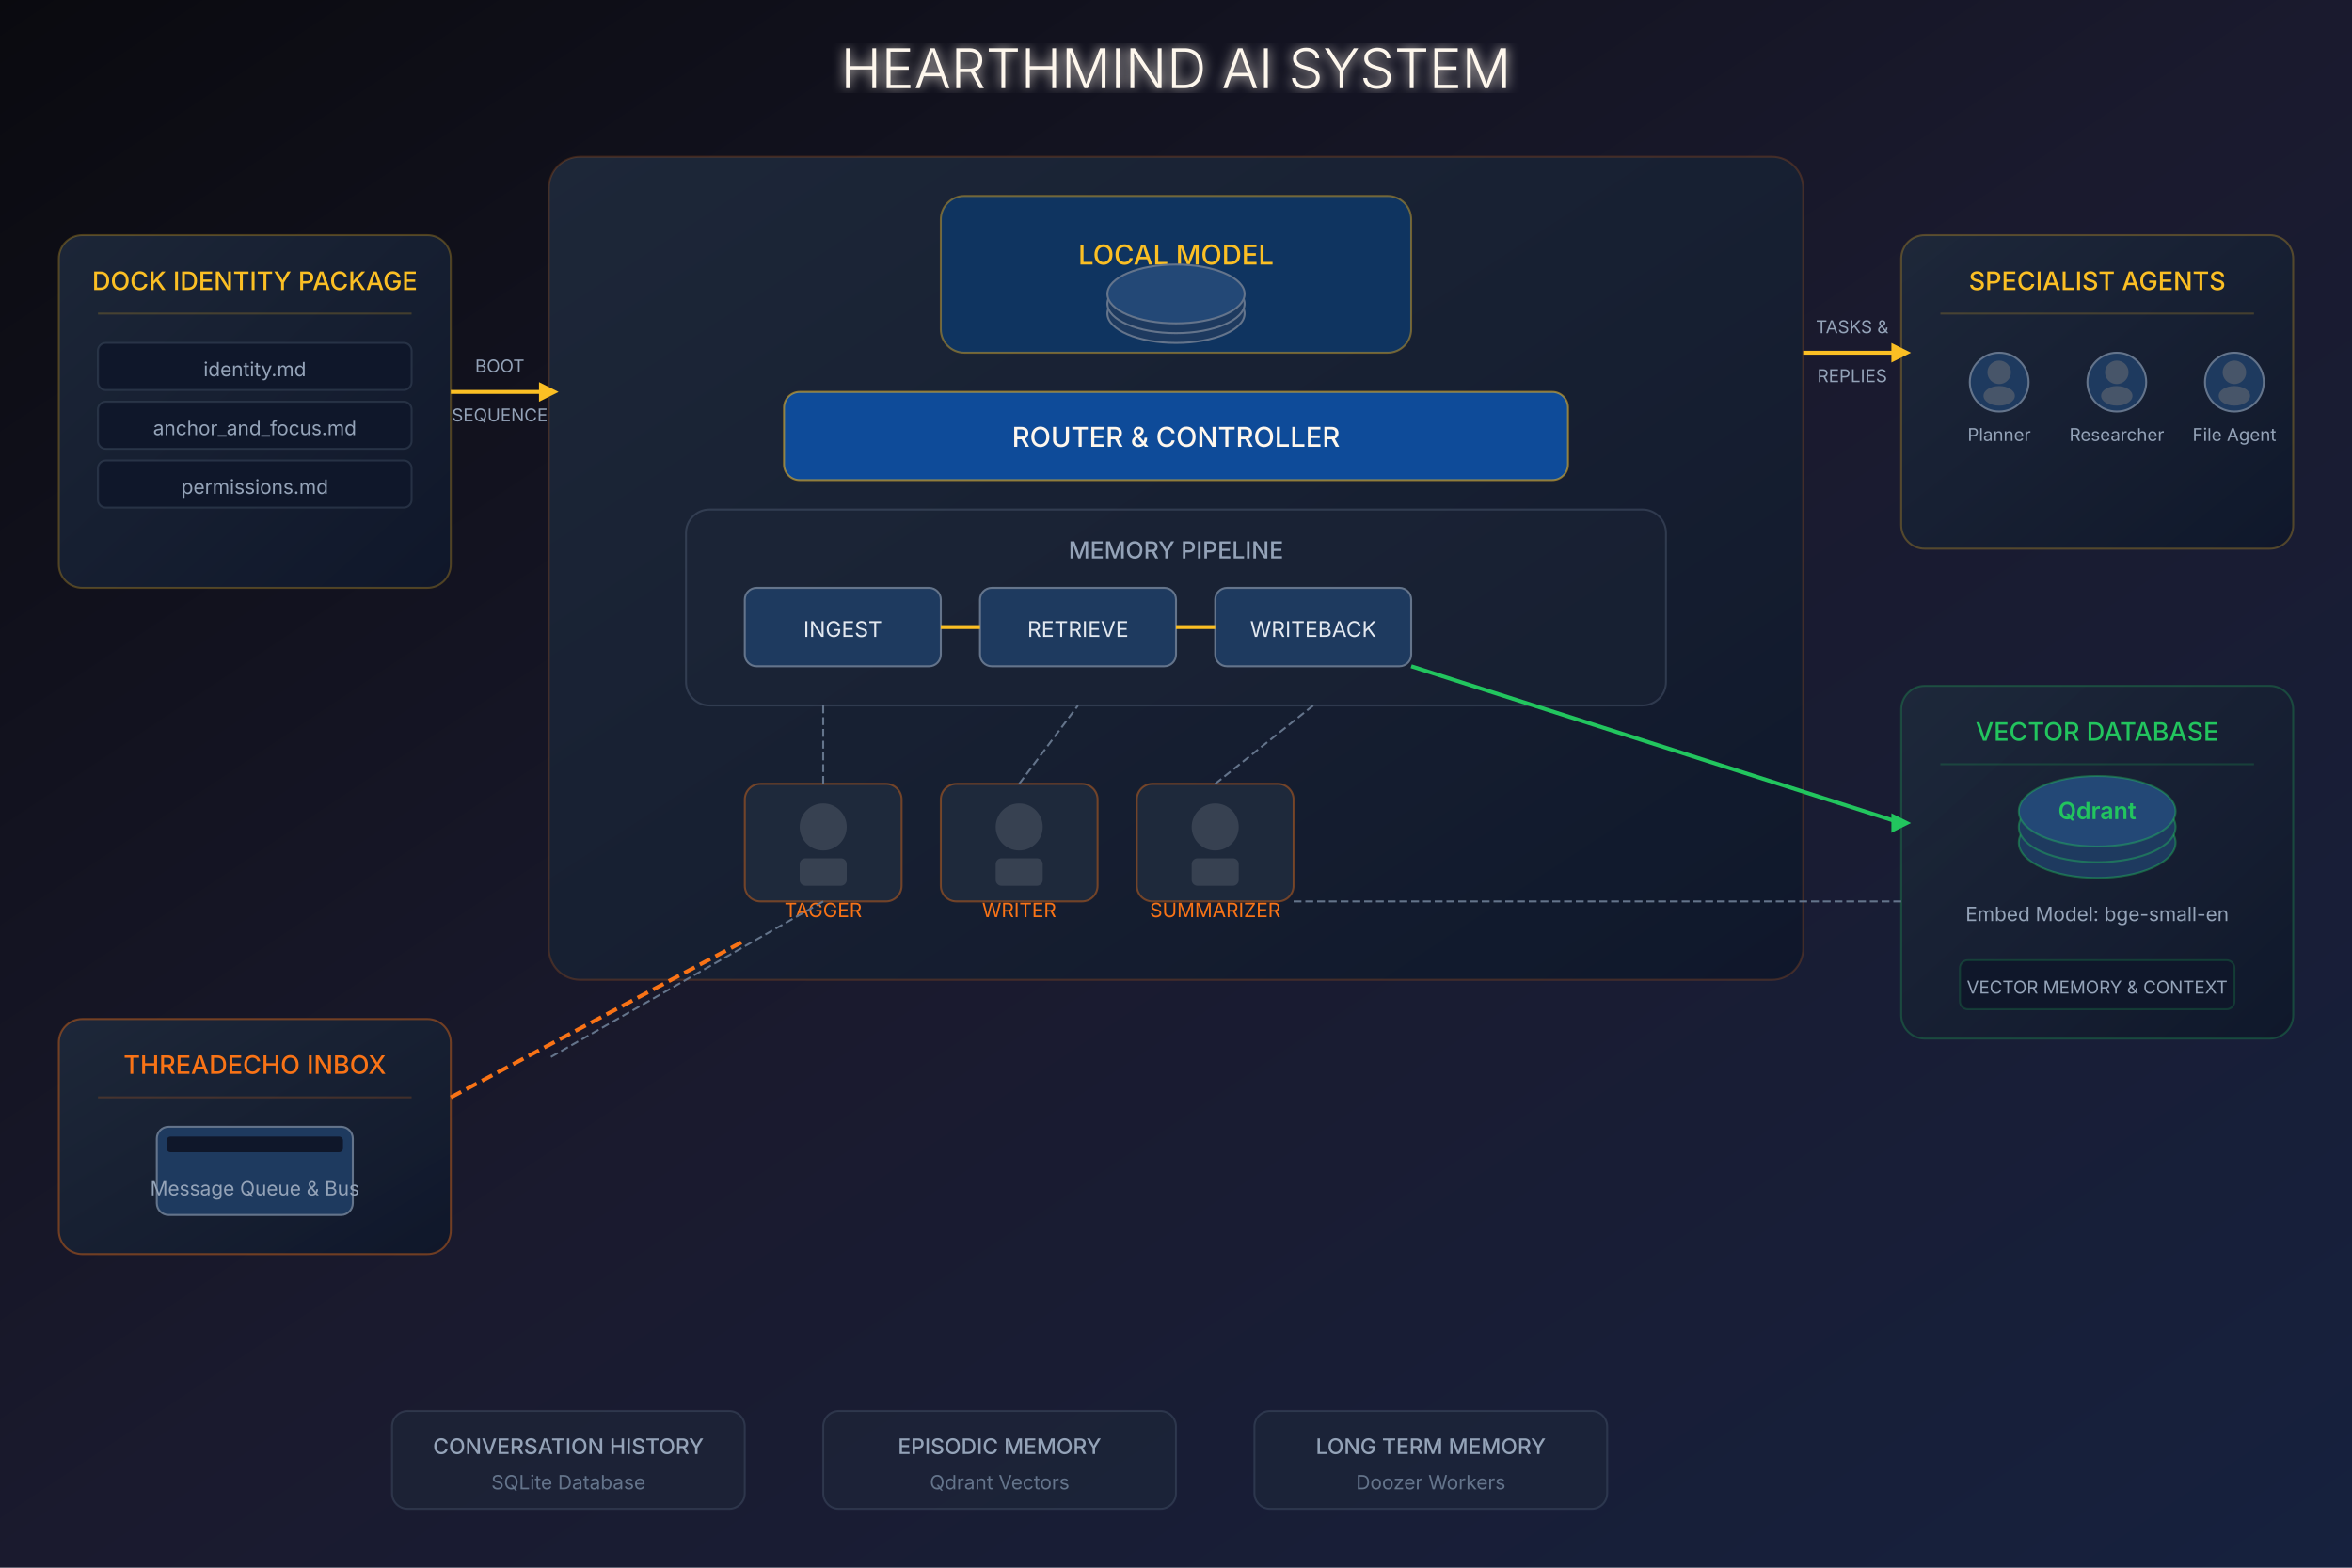
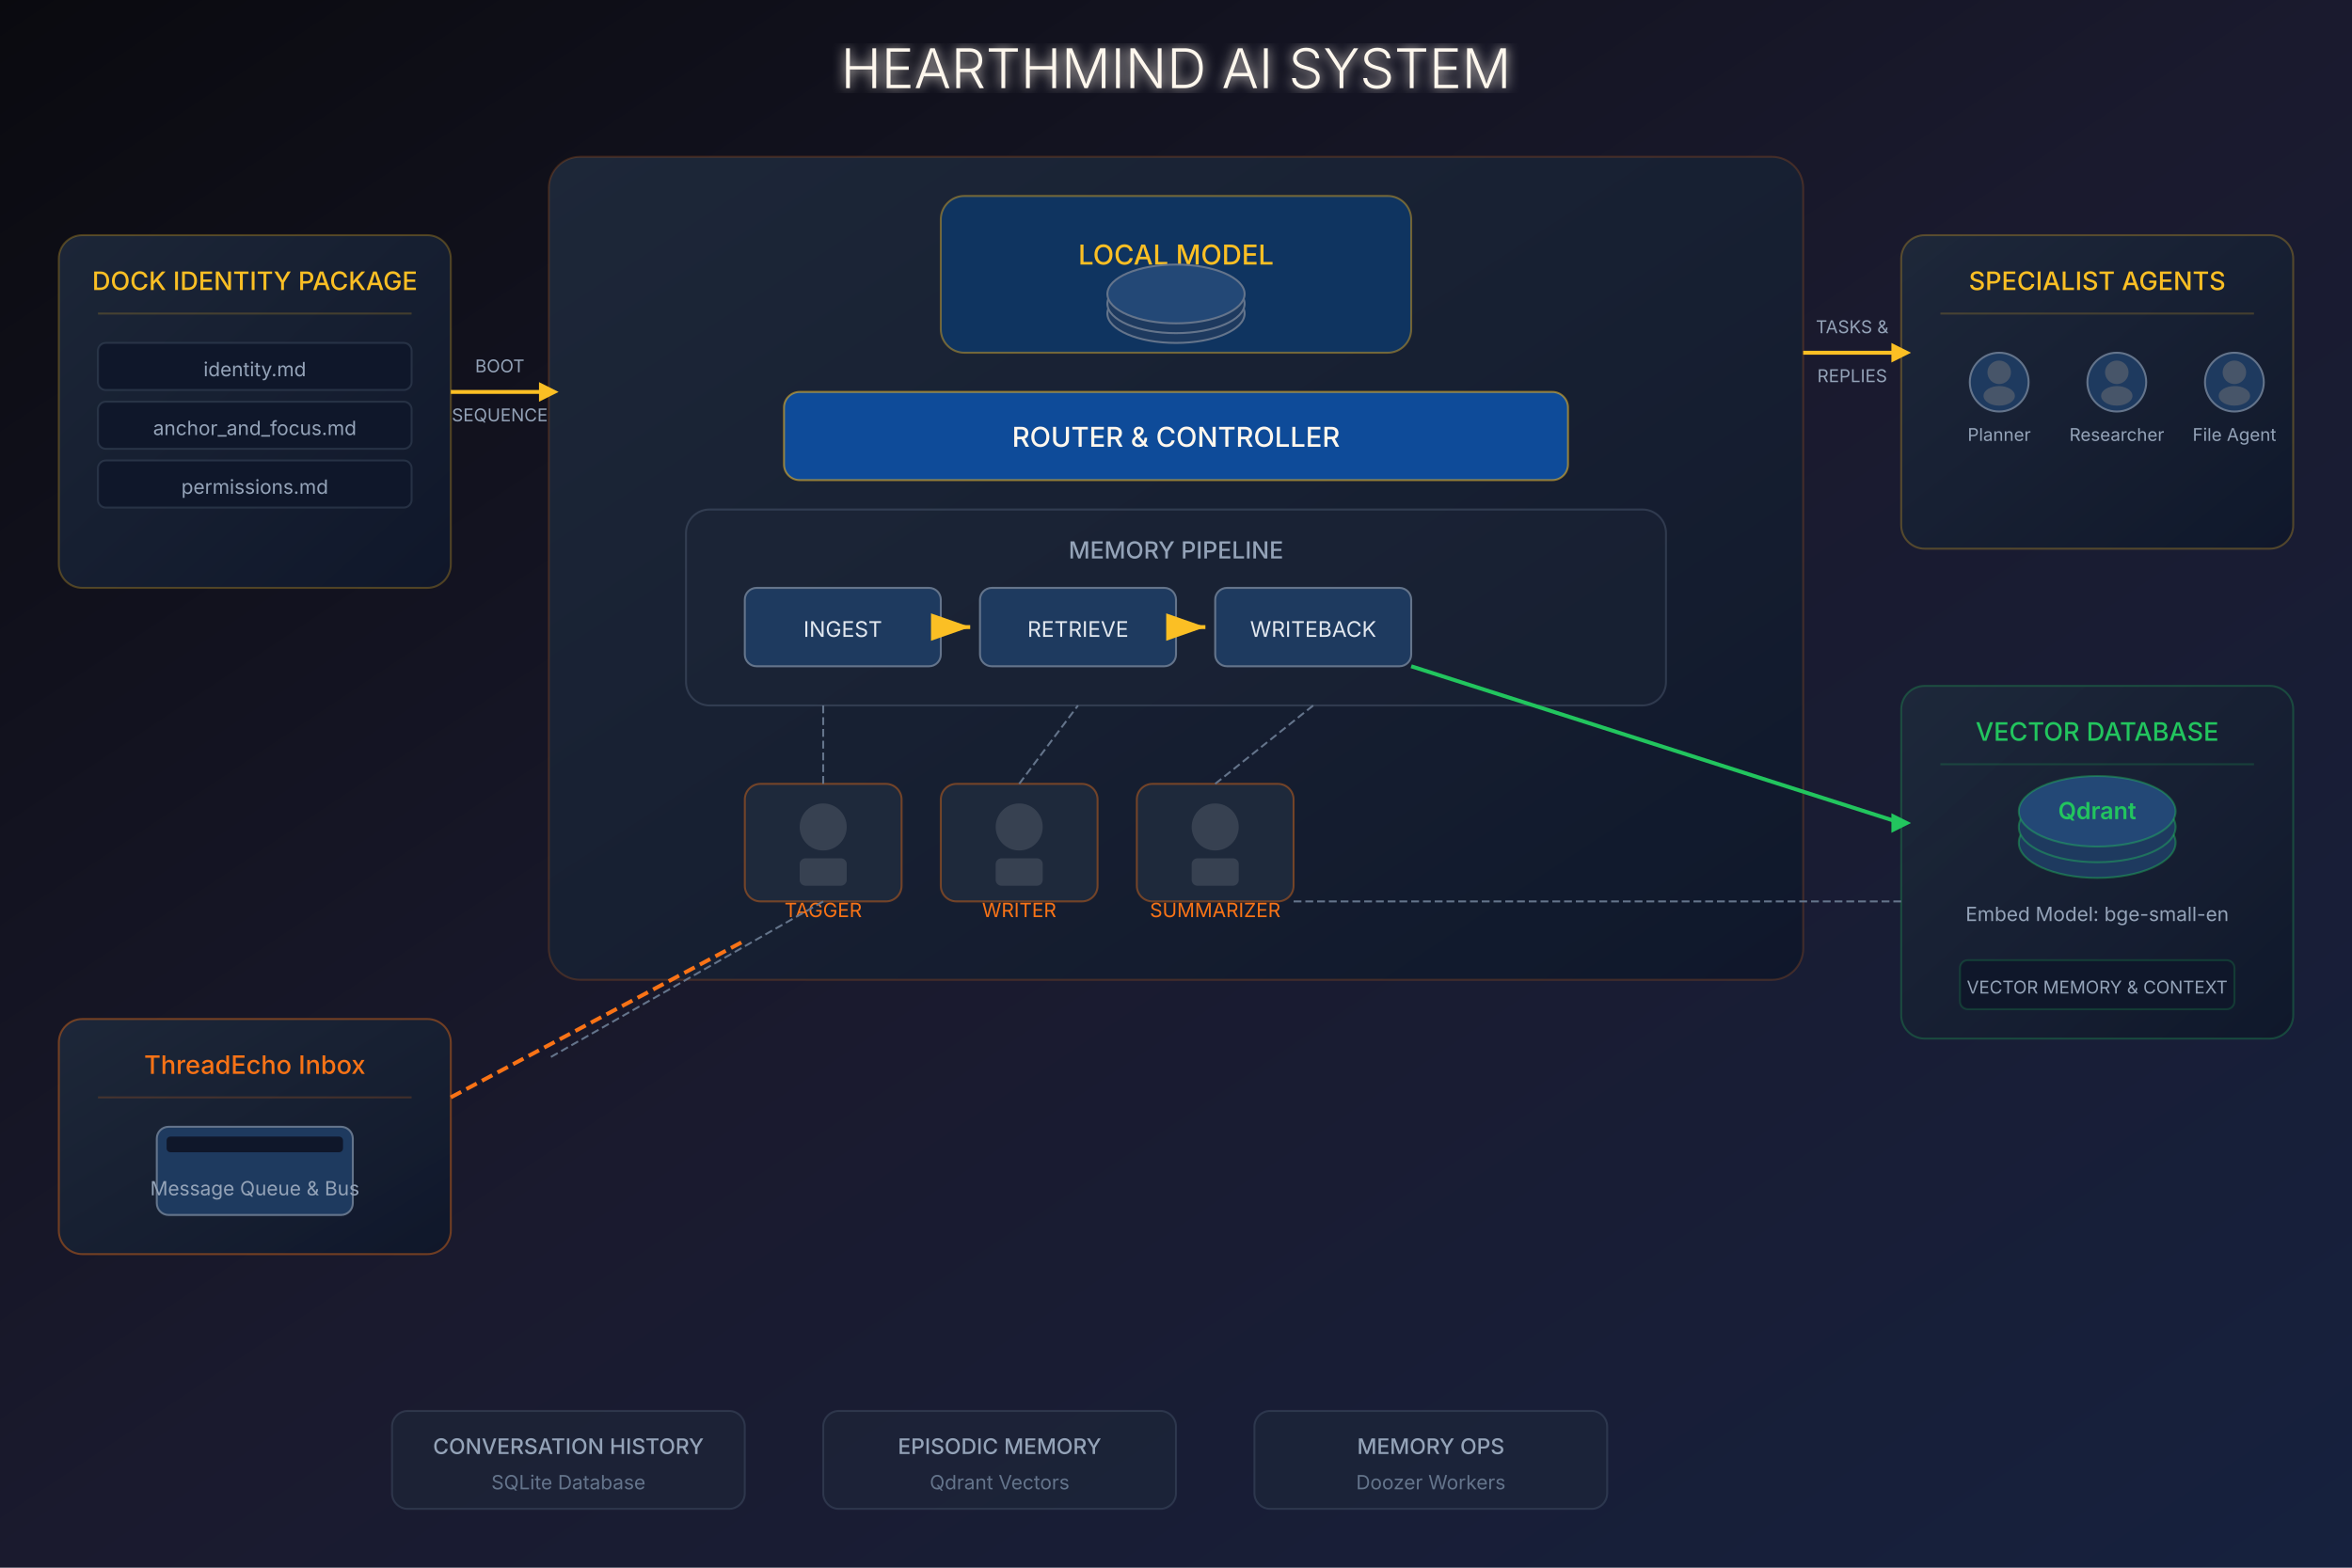
<svg xmlns="http://www.w3.org/2000/svg" viewBox="0 0 1200 800" style="font-family: 'Inter', -apple-system, sans-serif;">
  <defs>
    <linearGradient id="bgGrad" x1="0%" y1="0%" x2="100%" y2="100%">
      <stop offset="0%" style="stop-color:#0a0a0f" />
      <stop offset="50%" style="stop-color:#1a1a2e" />
      <stop offset="100%" style="stop-color:#16213e" />
    </linearGradient>
    <linearGradient id="emberGrad" x1="0%" y1="0%" x2="100%" y2="100%">
      <stop offset="0%" style="stop-color:#fbbf24" />
      <stop offset="100%" style="stop-color:#f97316" />
    </linearGradient>
    <linearGradient id="cardGrad" x1="0%" y1="0%" x2="100%" y2="100%">
      <stop offset="0%" style="stop-color:#1e293b;stop-opacity:0.9" />
      <stop offset="100%" style="stop-color:#0f172a;stop-opacity:0.95" />
    </linearGradient>
    <filter id="glow">
      <feGaussianBlur stdDeviation="3" result="coloredBlur" />
      <feMerge>
        <feMergeNode in="coloredBlur" />
        <feMergeNode in="SourceGraphic" />
      </feMerge>
    </filter>
+     <marker id="arrowhead" markerWidth="10" markerHeight="7" refX="10" refY="3.5" orient="auto">
+       <polygon points="0 0, 10 3.5, 0 7" fill="#fbbf24" />
+     </marker>
  </defs>
  <rect width="1200" height="800" fill="url(#bgGrad)" />
  <text x="600" y="45" text-anchor="middle" fill="#fef7ed" font-size="28" font-weight="300" filter="url(#glow)">HEARTHMIND AI SYSTEM</text>
  <line x1="450" y1="60" x2="750" y2="60" stroke="url(#emberGrad)" stroke-width="2" opacity="0.6" />
  <rect x="280" y="80" width="640" height="420" rx="16" fill="url(#cardGrad)" stroke="#f9731633" stroke-width="1" />
  <rect x="480" y="100" width="240" height="80" rx="12" fill="#0f3460" stroke="#fbbf2466" stroke-width="1" />
  <text x="600" y="135" text-anchor="middle" fill="#fbbf24" font-size="14" font-weight="500">LOCAL MODEL</text>
  <ellipse cx="600" cy="160" rx="35" ry="15" fill="#1e3a5f" stroke="#64748b" stroke-width="1" />
  <ellipse cx="600" cy="155" rx="35" ry="15" fill="#1e3a5f" stroke="#64748b" stroke-width="1" />
  <ellipse cx="600" cy="150" rx="35" ry="15" fill="#234876" stroke="#64748b" stroke-width="1" />
  <rect x="400" y="200" width="400" height="45" rx="8" fill="#0e4b99" stroke="#fbbf2488" stroke-width="1" />
  <text x="600" y="228" text-anchor="middle" fill="#fef7ed" font-size="14" font-weight="500">ROUTER &amp; CONTROLLER</text>
  <rect x="350" y="260" width="500" height="100" rx="12" fill="#1e293b55" stroke="#64748b55" stroke-width="1" />
  <text x="600" y="285" text-anchor="middle" fill="#94a3b8" font-size="12" font-weight="500">MEMORY PIPELINE</text>
  <rect x="380" y="300" width="100" height="40" rx="6" fill="#1e3a5f" stroke="#64748b" stroke-width="1" />
  <text x="430" y="325" text-anchor="middle" fill="#e2e8f0" font-size="11">INGEST</text>
  <rect x="500" y="300" width="100" height="40" rx="6" fill="#1e3a5f" stroke="#64748b" stroke-width="1" />
  <text x="550" y="325" text-anchor="middle" fill="#e2e8f0" font-size="11">RETRIEVE</text>
  <rect x="620" y="300" width="100" height="40" rx="6" fill="#1e3a5f" stroke="#64748b" stroke-width="1" />
  <text x="670" y="325" text-anchor="middle" fill="#e2e8f0" font-size="11">WRITEBACK</text>
-   <path d="M480 320 L500 320" stroke="#fbbf24" stroke-width="2" fill="none" />
-   <path d="M600 320 L620 320" stroke="#fbbf24" stroke-width="2" fill="none" />
+   <path d="M480 320 L495 320" stroke="#fbbf24" stroke-width="2" fill="none" marker-end="url(#arrowhead)" />
+   <path d="M600 320 L615 320" stroke="#fbbf24" stroke-width="2" fill="none" marker-end="url(#arrowhead)" />
  <g transform="translate(380, 400)">
    <rect width="80" height="60" rx="8" fill="#1e293b" stroke="#f9731666" stroke-width="1" />
    <circle cx="40" cy="22" r="12" fill="#374151" />
    <rect x="28" y="38" width="24" height="14" rx="3" fill="#374151" />
    <text x="40" y="68" text-anchor="middle" fill="#f97316" font-size="10">TAGGER</text>
  </g>
  <g transform="translate(480, 400)">
    <rect width="80" height="60" rx="8" fill="#1e293b" stroke="#f9731666" stroke-width="1" />
    <circle cx="40" cy="22" r="12" fill="#374151" />
    <rect x="28" y="38" width="24" height="14" rx="3" fill="#374151" />
    <text x="40" y="68" text-anchor="middle" fill="#f97316" font-size="10">WRITER</text>
  </g>
  <g transform="translate(580, 400)">
    <rect width="80" height="60" rx="8" fill="#1e293b" stroke="#f9731666" stroke-width="1" />
    <circle cx="40" cy="22" r="12" fill="#374151" />
    <rect x="28" y="38" width="24" height="14" rx="3" fill="#374151" />
    <text x="40" y="68" text-anchor="middle" fill="#f97316" font-size="10">SUMMARIZER</text>
  </g>
  <path d="M420 400 L420 360" stroke="#64748b" stroke-width="1" stroke-dasharray="4,2" />
  <path d="M520 400 L550 360" stroke="#64748b" stroke-width="1" stroke-dasharray="4,2" />
  <path d="M620 400 L670 360" stroke="#64748b" stroke-width="1" stroke-dasharray="4,2" />
  <rect x="30" y="120" width="200" height="180" rx="12" fill="url(#cardGrad)" stroke="#fbbf2444" stroke-width="1" />
  <text x="130" y="148" text-anchor="middle" fill="#fbbf24" font-size="13" font-weight="500">DOCK IDENTITY PACKAGE</text>
  <line x1="50" y1="160" x2="210" y2="160" stroke="#fbbf2433" stroke-width="1" />
  <rect x="50" y="175" width="160" height="24" rx="4" fill="#0f172a" stroke="#47556966" stroke-width="1" />
  <text x="130" y="192" text-anchor="middle" fill="#94a3b8" font-size="10">identity.md</text>
  <rect x="50" y="205" width="160" height="24" rx="4" fill="#0f172a" stroke="#47556966" stroke-width="1" />
  <text x="130" y="222" text-anchor="middle" fill="#94a3b8" font-size="10">anchor_and_focus.md</text>
  <rect x="50" y="235" width="160" height="24" rx="4" fill="#0f172a" stroke="#47556966" stroke-width="1" />
  <text x="130" y="252" text-anchor="middle" fill="#94a3b8" font-size="10">permissions.md</text>
  <path d="M230 200 L280 200" stroke="#fbbf24" stroke-width="2" />
  <polygon points="275,195 285,200 275,205" fill="#fbbf24" />
  <text x="255" y="190" text-anchor="middle" fill="#94a3b8" font-size="9">BOOT</text>
  <text x="255" y="215" text-anchor="middle" fill="#94a3b8" font-size="9">SEQUENCE</text>
  <rect x="970" y="120" width="200" height="160" rx="12" fill="url(#cardGrad)" stroke="#fbbf2444" stroke-width="1" />
  <text x="1070" y="148" text-anchor="middle" fill="#fbbf24" font-size="13" font-weight="500">SPECIALIST AGENTS</text>
  <line x1="990" y1="160" x2="1150" y2="160" stroke="#fbbf2433" stroke-width="1" />
  <g transform="translate(1000, 180)">
    <circle cx="20" cy="15" r="15" fill="#1e3a5f" stroke="#64748b" stroke-width="1" />
    <circle cx="20" cy="10" r="6" fill="#475569" />
    <ellipse cx="20" cy="22" rx="8" ry="5" fill="#475569" />
    <text x="20" y="45" text-anchor="middle" fill="#94a3b8" font-size="9">Planner</text>
  </g>
  <g transform="translate(1060, 180)">
    <circle cx="20" cy="15" r="15" fill="#1e3a5f" stroke="#64748b" stroke-width="1" />
    <circle cx="20" cy="10" r="6" fill="#475569" />
    <ellipse cx="20" cy="22" rx="8" ry="5" fill="#475569" />
    <text x="20" y="45" text-anchor="middle" fill="#94a3b8" font-size="9">Researcher</text>
  </g>
  <g transform="translate(1120, 180)">
    <circle cx="20" cy="15" r="15" fill="#1e3a5f" stroke="#64748b" stroke-width="1" />
    <circle cx="20" cy="10" r="6" fill="#475569" />
    <ellipse cx="20" cy="22" rx="8" ry="5" fill="#475569" />
    <text x="20" y="45" text-anchor="middle" fill="#94a3b8" font-size="9">File Agent</text>
  </g>
  <path d="M920 180 L970 180" stroke="#fbbf24" stroke-width="2" />
  <polygon points="965,175 975,180 965,185" fill="#fbbf24" />
  <text x="945" y="170" text-anchor="middle" fill="#94a3b8" font-size="9">TASKS &amp;</text>
  <text x="945" y="195" text-anchor="middle" fill="#94a3b8" font-size="9">REPLIES</text>
  <rect x="30" y="520" width="200" height="120" rx="12" fill="url(#cardGrad)" stroke="#f9731666" stroke-width="1" />
-   <text x="130" y="548" text-anchor="middle" fill="#f97316" font-size="13" font-weight="500">THREADECHO INBOX</text>
+   <text x="130" y="548" text-anchor="middle" fill="#f97316" font-size="13" font-weight="500">ThreadEcho Inbox</text>
  <line x1="50" y1="560" x2="210" y2="560" stroke="#f9731633" stroke-width="1" />
  <rect x="80" y="575" width="100" height="45" rx="6" fill="#1e3a5f" stroke="#64748b" stroke-width="1" />
  <rect x="85" y="580" width="90" height="8" rx="2" fill="#0f172a" />
  <text x="130" y="610" text-anchor="middle" fill="#94a3b8" font-size="10">Message Queue &amp; Bus</text>
  <path d="M230 560 L380 480" stroke="#f97316" stroke-width="2" stroke-dasharray="6,3" />
  <path d="M420 460 L280 540" stroke="#64748b" stroke-width="1" stroke-dasharray="4,2" />
  <rect x="970" y="350" width="200" height="180" rx="12" fill="url(#cardGrad)" stroke="#22c55e44" stroke-width="1" />
  <text x="1070" y="378" text-anchor="middle" fill="#22c55e" font-size="13" font-weight="500">VECTOR DATABASE</text>
  <line x1="990" y1="390" x2="1150" y2="390" stroke="#22c55e33" stroke-width="1" />
  <ellipse cx="1070" cy="430" rx="40" ry="18" fill="#1e3a5f" stroke="#22c55e66" stroke-width="1" />
  <ellipse cx="1070" cy="422" rx="40" ry="18" fill="#1e3a5f" stroke="#22c55e66" stroke-width="1" />
  <ellipse cx="1070" cy="414" rx="40" ry="18" fill="#234876" stroke="#22c55e66" stroke-width="1" />
  <text x="1070" y="418" text-anchor="middle" fill="#22c55e" font-size="12" font-weight="600">Qdrant</text>
  <text x="1070" y="470" text-anchor="middle" fill="#94a3b8" font-size="10">Embed Model: bge-small-en</text>
  <rect x="1000" y="490" width="140" height="25" rx="4" fill="#0f172a" stroke="#22c55e33" stroke-width="1" />
  <text x="1070" y="507" text-anchor="middle" fill="#94a3b8" font-size="9">VECTOR MEMORY &amp; CONTEXT</text>
  <path d="M720 340 L970 420" stroke="#22c55e" stroke-width="2" />
  <polygon points="965,415 975,420 965,425" fill="#22c55e" />
  <path d="M660 460 L970 460" stroke="#64748b" stroke-width="1" stroke-dasharray="4,2" />
  <g transform="translate(200, 720)">
    <rect x="0" y="0" width="180" height="50" rx="8" fill="#1e293b88" stroke="#64748b44" stroke-width="1" />
    <text x="90" y="22" text-anchor="middle" fill="#94a3b8" font-size="11" font-weight="500">CONVERSATION HISTORY</text>
    <text x="90" y="40" text-anchor="middle" fill="#64748b" font-size="10">SQLite Database</text>
  </g>
  <g transform="translate(420, 720)">
    <rect x="0" y="0" width="180" height="50" rx="8" fill="#1e293b88" stroke="#64748b44" stroke-width="1" />
    <text x="90" y="22" text-anchor="middle" fill="#94a3b8" font-size="11" font-weight="500">EPISODIC MEMORY</text>
    <text x="90" y="40" text-anchor="middle" fill="#64748b" font-size="10">Qdrant Vectors</text>
  </g>
  <g transform="translate(640, 720)">
    <rect x="0" y="0" width="180" height="50" rx="8" fill="#1e293b88" stroke="#64748b44" stroke-width="1" />
-     <text x="90" y="22" text-anchor="middle" fill="#94a3b8" font-size="11" font-weight="500">LONG TERM MEMORY</text>
+     <text x="90" y="22" text-anchor="middle" fill="#94a3b8" font-size="11" font-weight="500">MEMORY OPS</text>
    <text x="90" y="40" text-anchor="middle" fill="#64748b" font-size="10">Doozer Workers</text>
  </g>
</svg>
